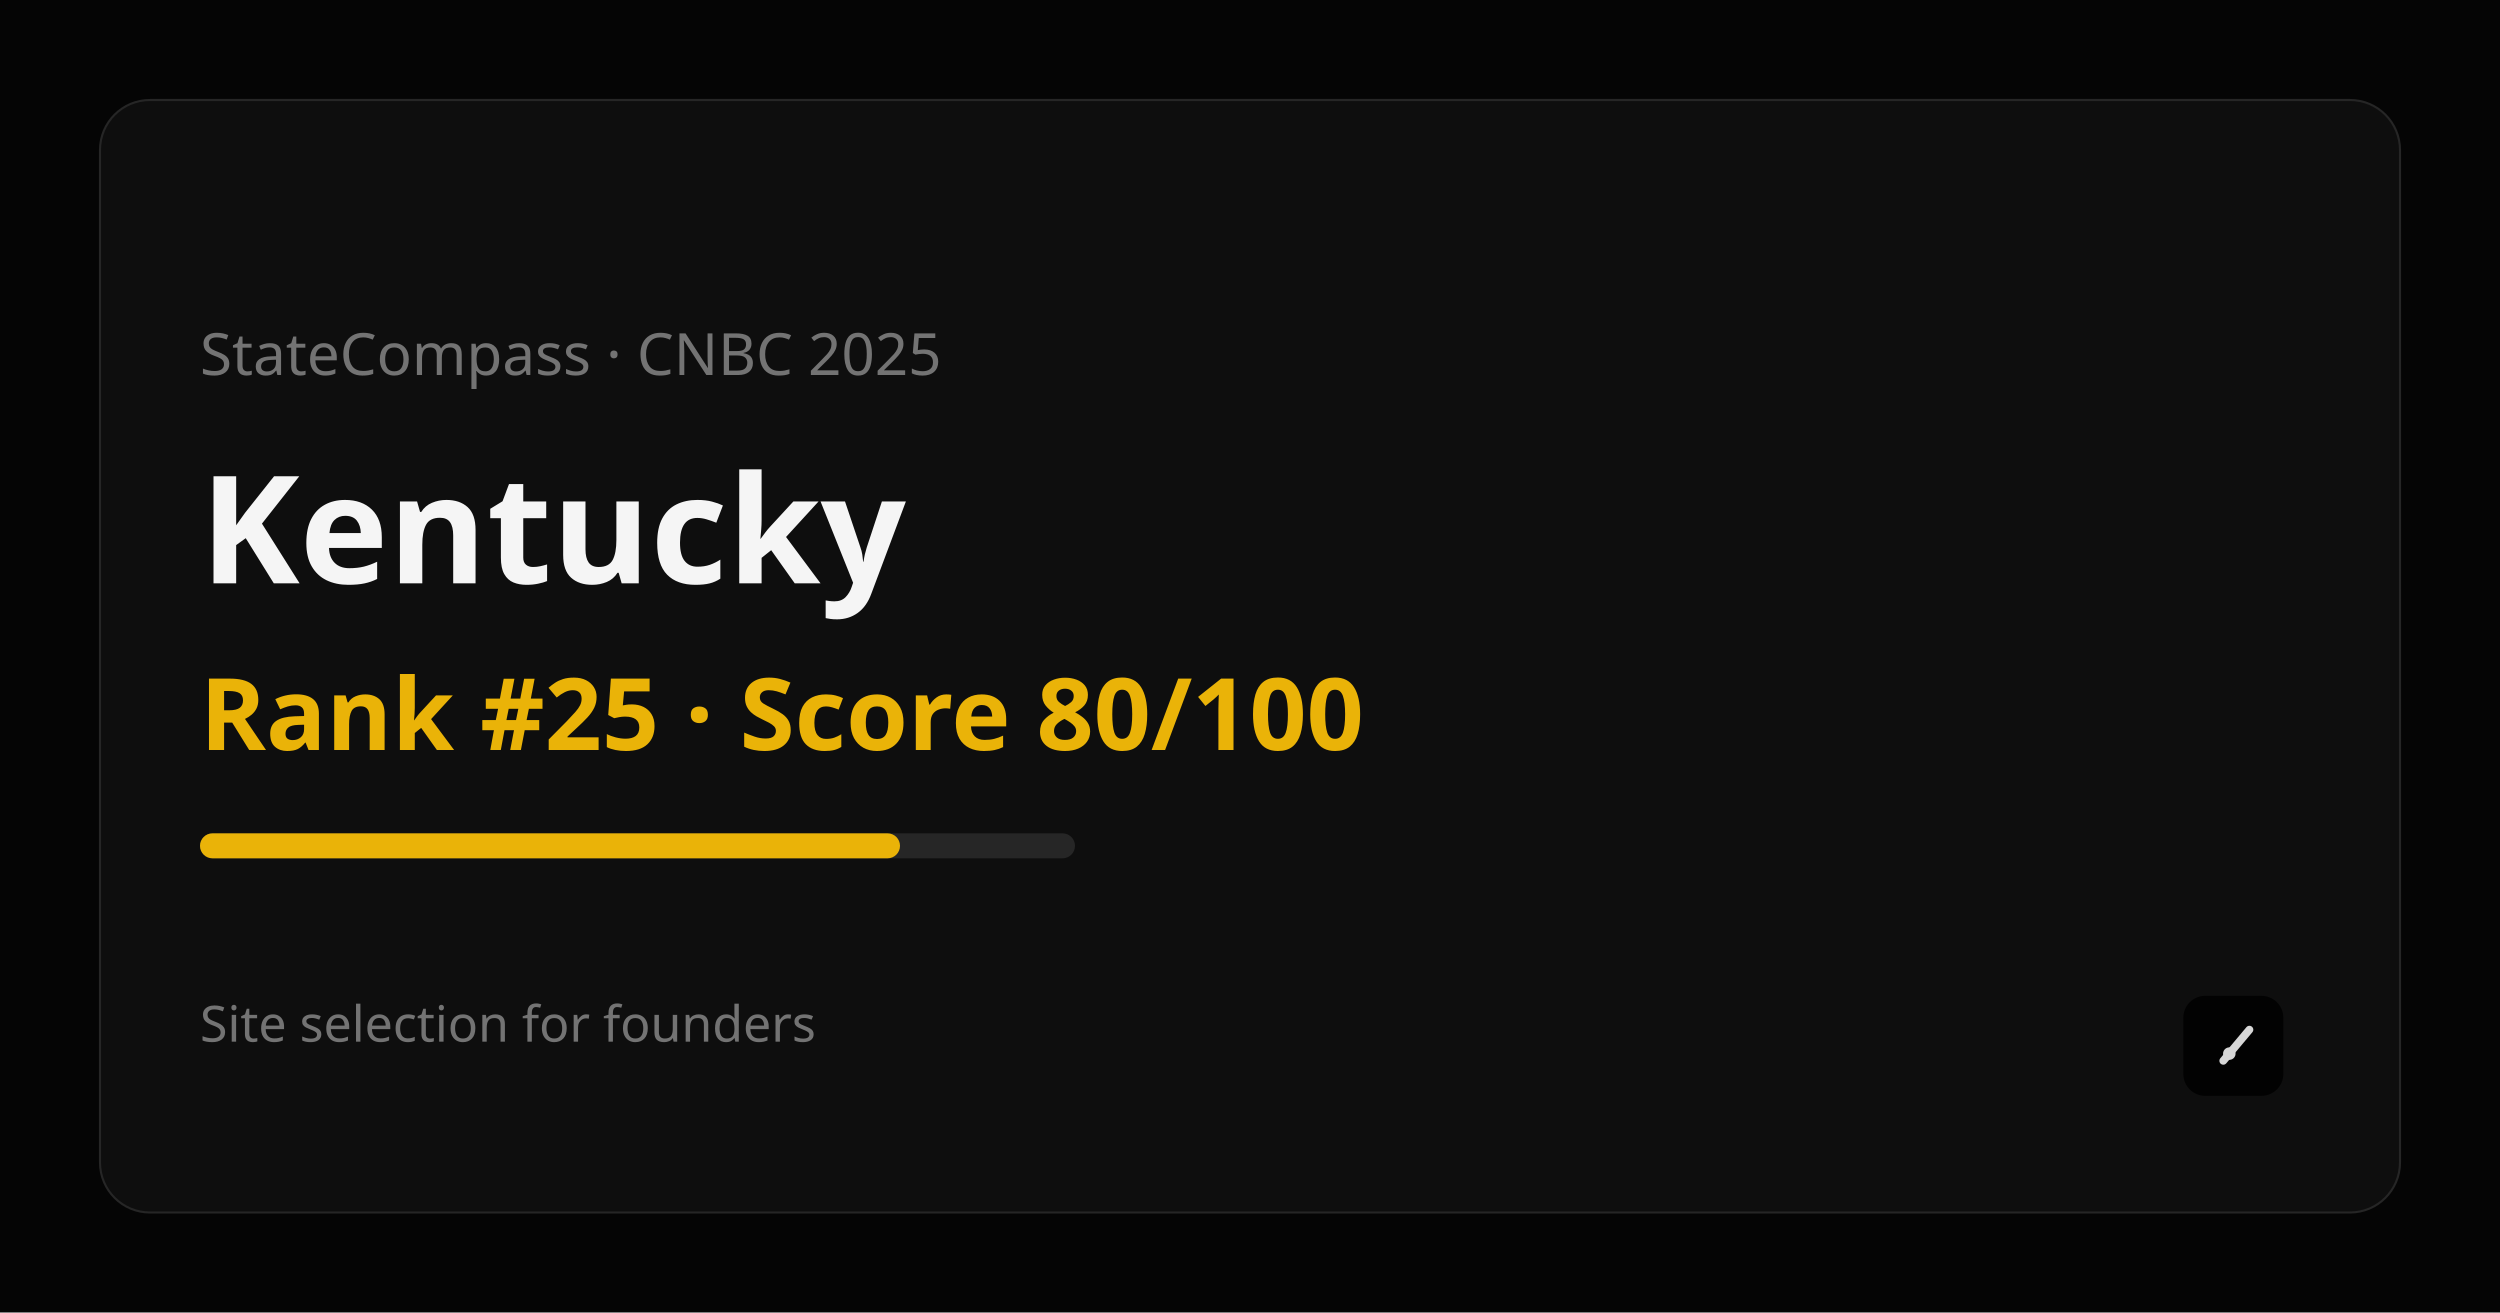
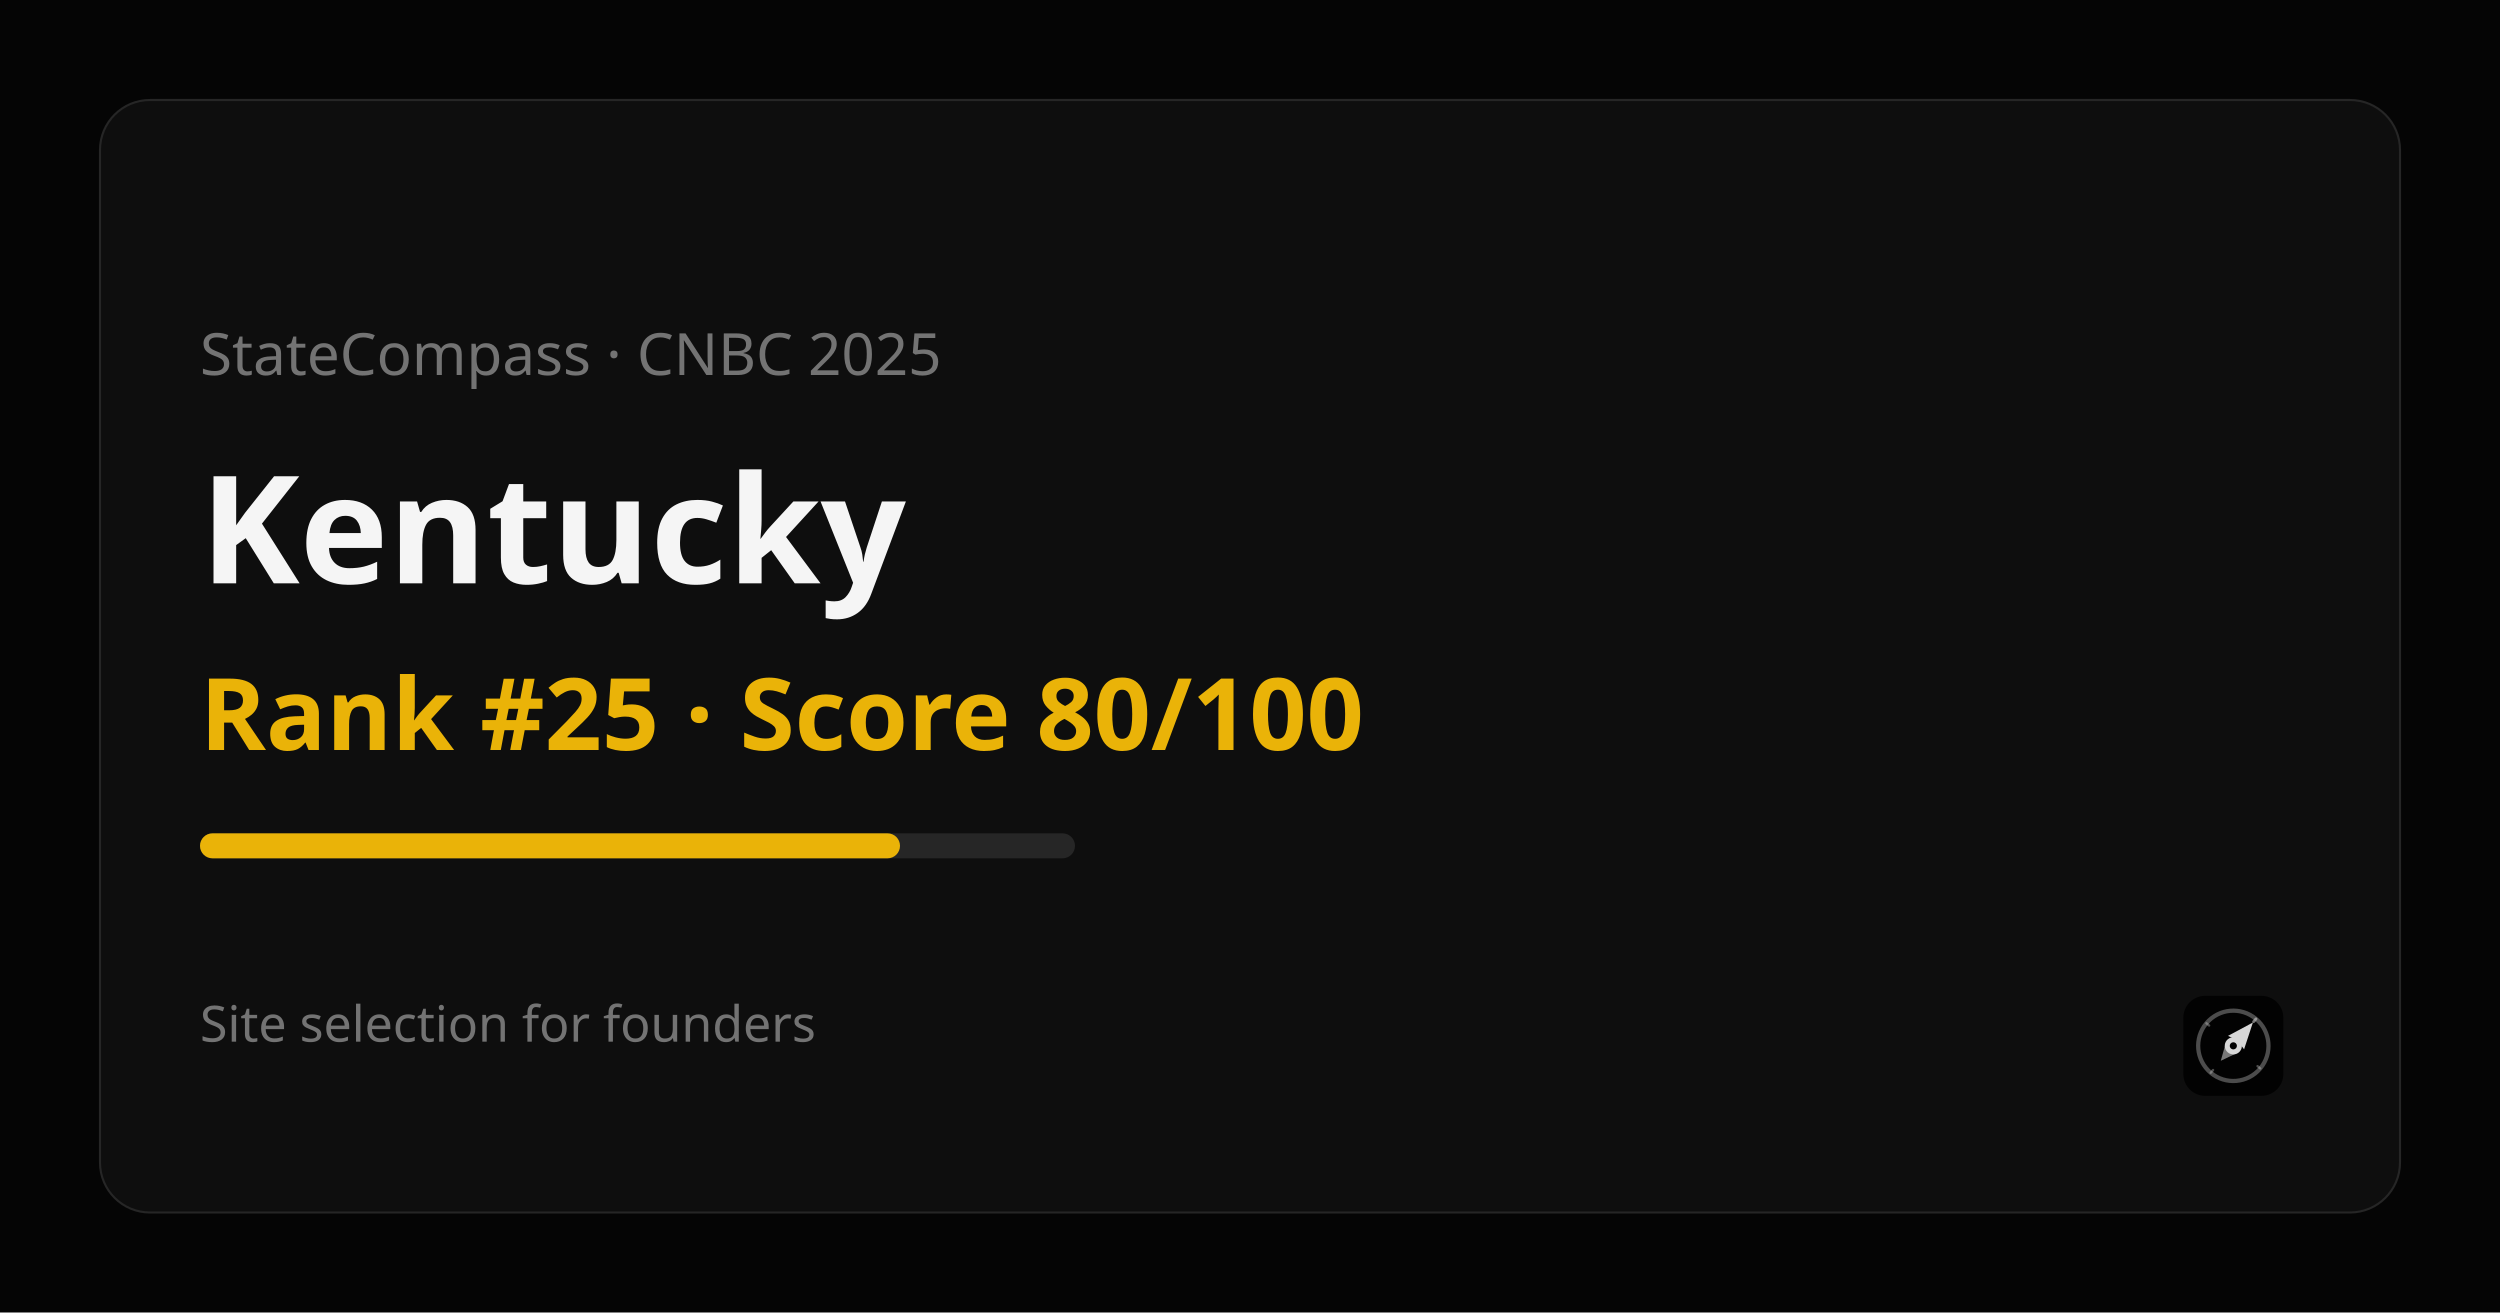
<svg xmlns="http://www.w3.org/2000/svg" width="1200" height="630" viewBox="0 0 1200 630">
  <rect width="1200" height="630" fill="#050505" />
  <rect x="48" y="48" width="1104" height="534" rx="24" fill="#0e0e0e" stroke="#262626" />
  <text x="96" y="180" fill="#737373" font-family="system-ui,sans-serif" font-size="28">StateCompass · CNBC 2025</text>
  <text x="96" y="280" fill="#f5f5f5" font-family="system-ui,sans-serif" font-size="72" font-weight="700">Kentucky</text>
  <text x="96" y="360" fill="#eab308" font-family="system-ui,sans-serif" font-size="48" font-weight="600">Rank #25 · Score 80/100</text>
  <rect x="96" y="400" width="420" height="12" rx="6" fill="#262626" />
  <rect x="96" y="400" width="336" height="12" rx="6" fill="#eab308" />
  <text x="96" y="500" fill="#737373" font-family="system-ui,sans-serif" font-size="24">Site selection for founders</text>
  <g transform="translate(1104, 534)" opacity="0.85">
    <g transform="translate(-56, -56)">
      <rect width="48" height="48" rx="10.5" fill="#000000" />
-       <g transform="translate(24.00,25.44) rotate(40)">
-         <line x1="0" y1="3.00" x2="0" y2="-12.00" stroke="#fafafa" stroke-width="3.75" stroke-linecap="round" />
-         <line x1="0" y1="3.00" x2="0" y2="7.50" stroke="#fafafa" stroke-width="3.75" stroke-linecap="round" />
-         <circle cx="0" cy="3.00" r="3.00" fill="#fafafa" />
+       <g transform="translate(24.00,24.00) rotate(40)">
+         <circle cx="0" cy="0" r="16.88" fill="none" stroke="#fafafa" stroke-width="2.03" opacity="0.35" />
+         <line x1="0" y1="-16.88" x2="0" y2="-15.15" stroke="#fafafa" stroke-width="1.35" stroke-linecap="round" opacity="0.55" />
+         <line x1="16.88" y1="0" x2="15.15" y2="0" stroke="#fafafa" stroke-width="1.12" stroke-linecap="round" opacity="0.35" />
+         <line x1="0" y1="16.88" x2="0" y2="15.15" stroke="#fafafa" stroke-width="1.12" stroke-linecap="round" opacity="0.35" />
+         <line x1="-16.88" y1="0" x2="-15.15" y2="0" stroke="#fafafa" stroke-width="1.12" stroke-linecap="round" opacity="0.35" />
+         <path d="M 0,-14.62 L -5.03,-2.03 L 0,-3.22 L 5.03,-2.03 Z" fill="#fafafa" />
+         <path d="M 0,9.38 L -3.53,1.58 L 0,0.22 L 3.53,1.58 Z" fill="#8a8a8a" />
+         <circle cx="0" cy="0" r="4.12" fill="#fafafa" />
+         <circle cx="0" cy="0" r="1.72" fill="#000000" />
      </g>
    </g>
  </g>
</svg>
